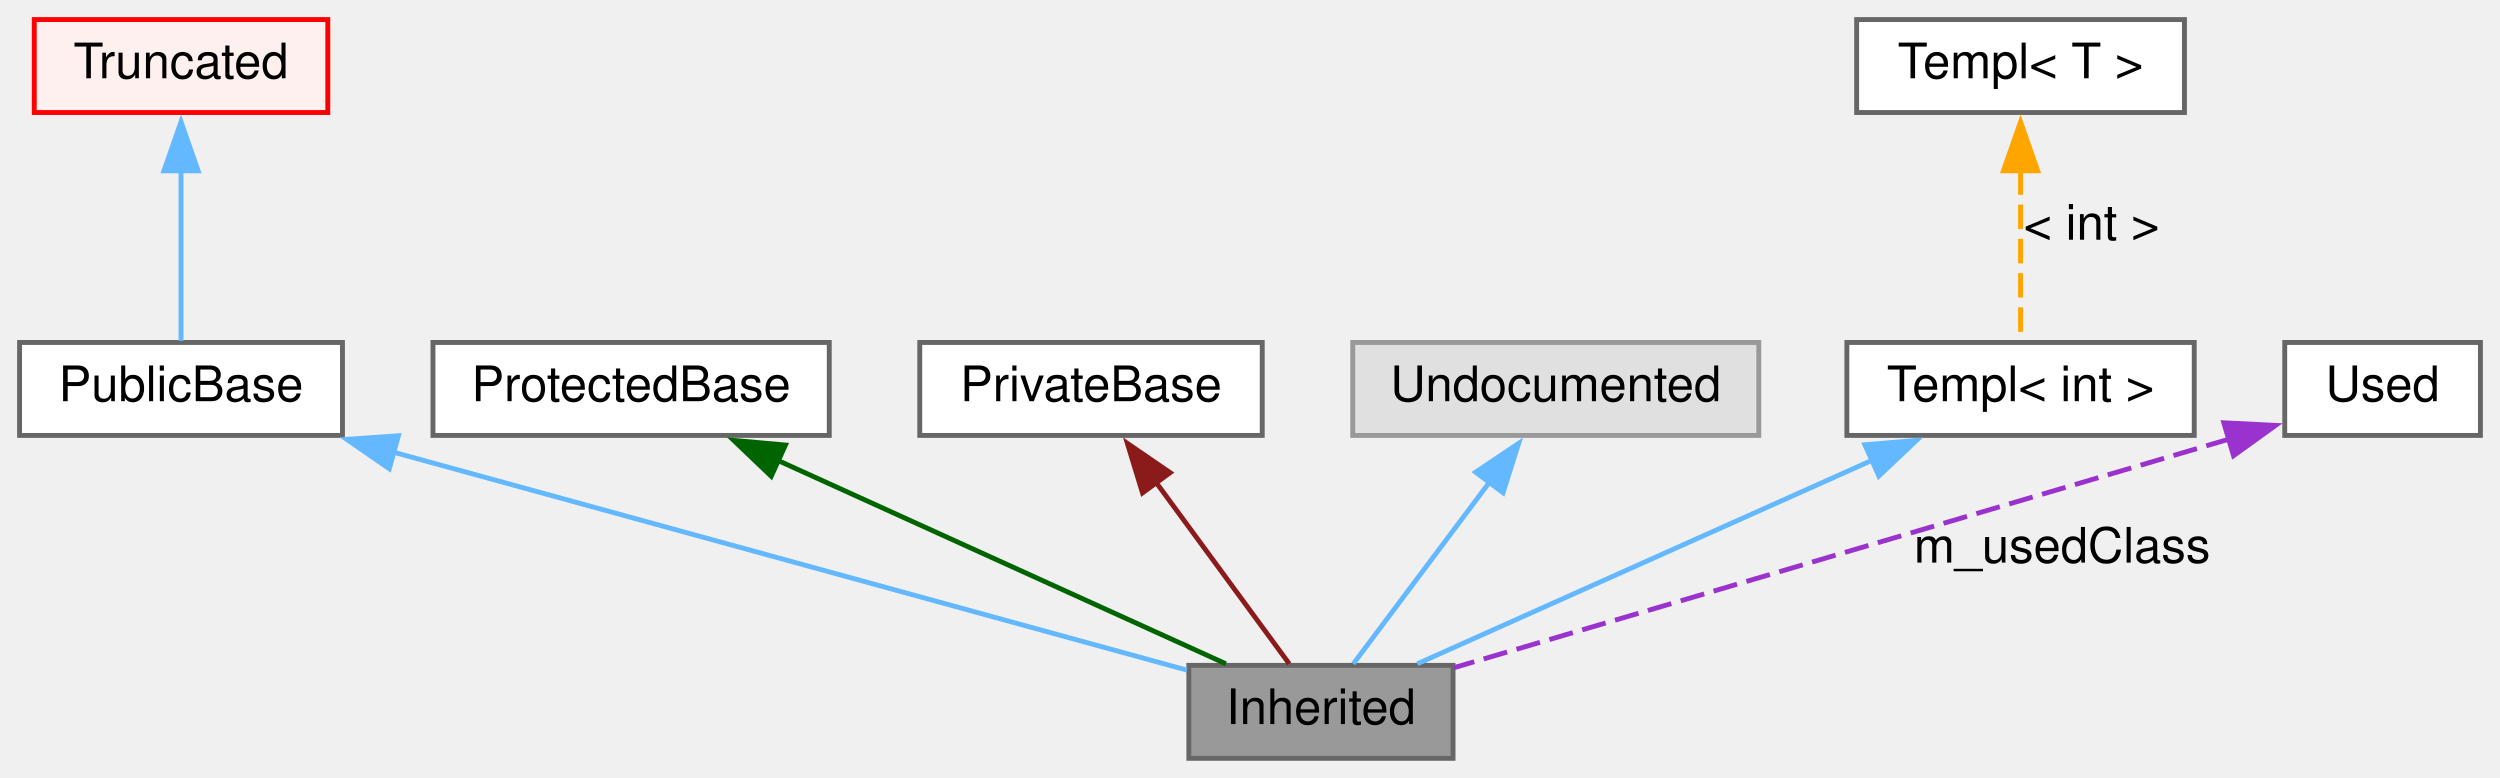
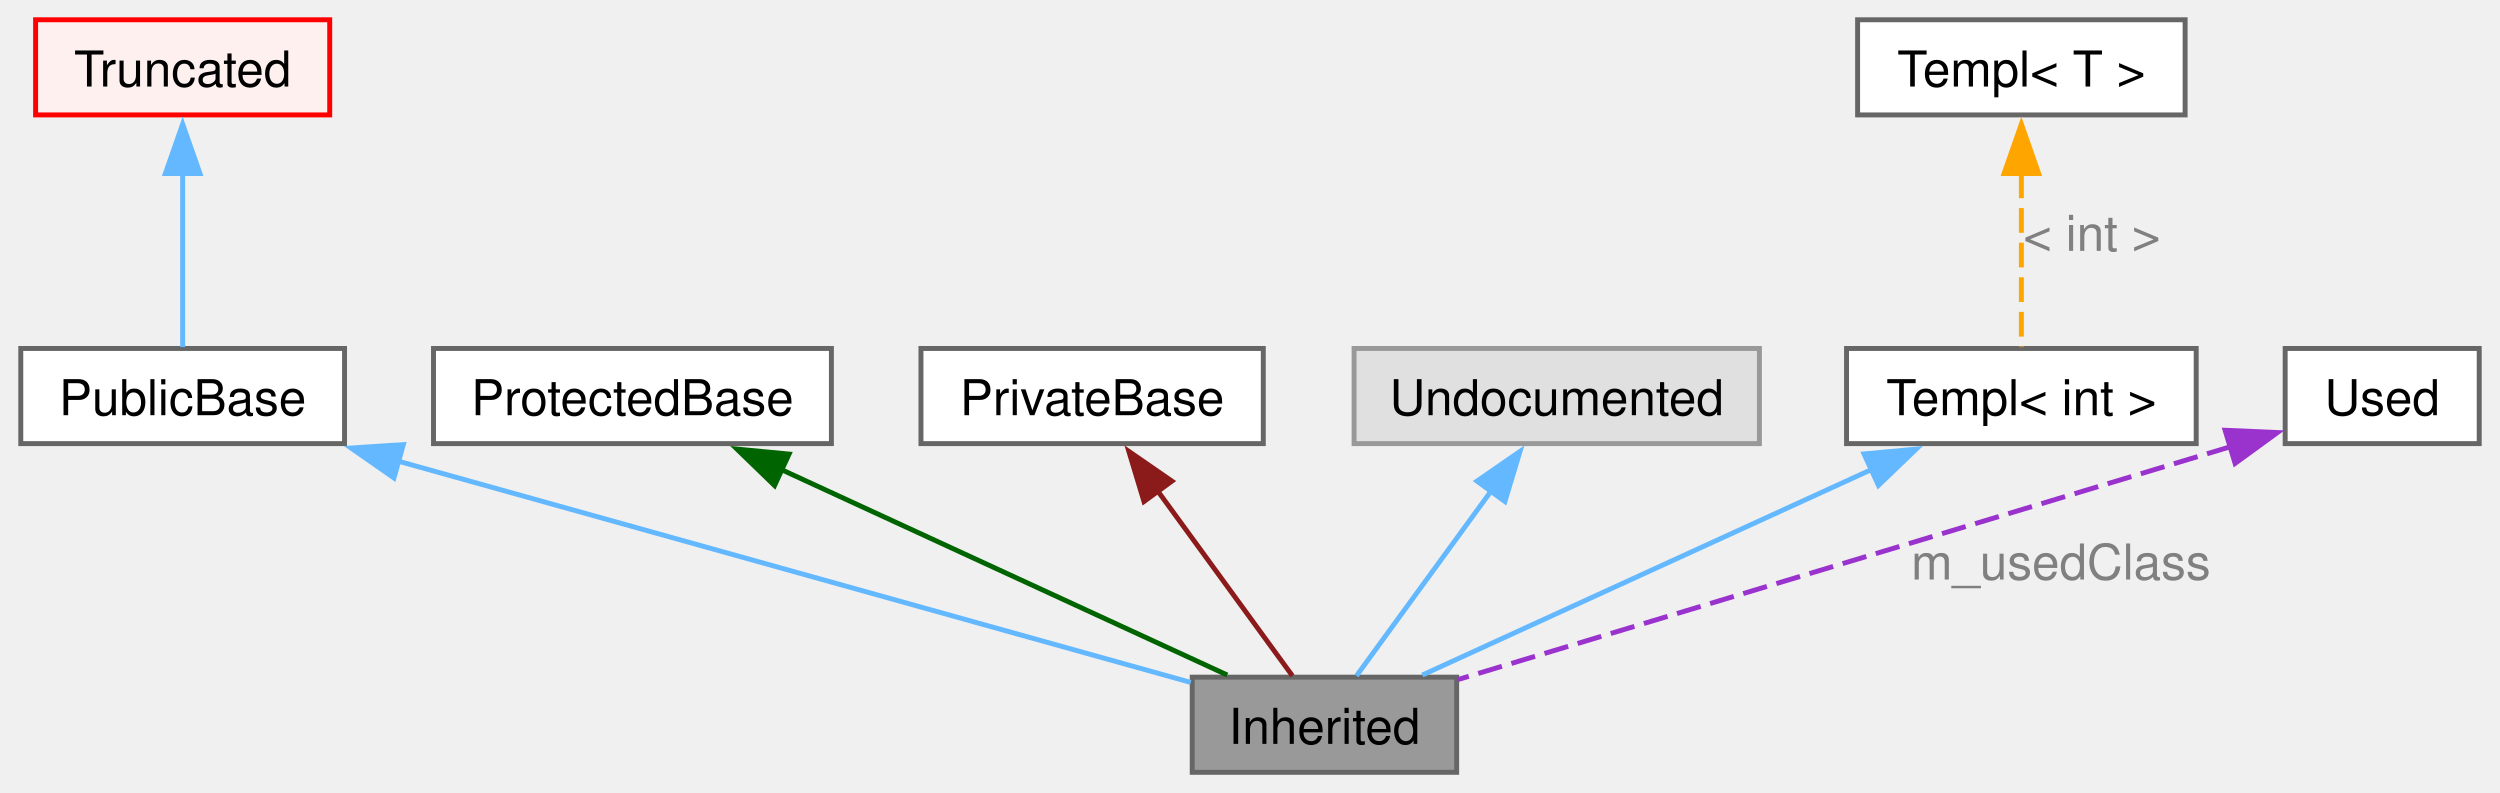
- <svg xmlns="http://www.w3.org/2000/svg" xmlns:xlink="http://www.w3.org/1999/xlink" width="511pt" height="159pt" viewBox="0.00 0.00 511.00 159.00">
-   <g id="graph0" class="graph" transform="scale(1 1) rotate(0) translate(4 155)">
-     <g id="node1" class="node">
-       <g id="a_node1">
+ <svg xmlns="http://www.w3.org/2000/svg" xmlns:xlink="http://www.w3.org/1999/xlink" width="505pt" height="160pt" viewBox="0.00 0.00 505.38 160.25">
+   <g id="graph0" class="graph" transform="scale(1 1) rotate(0) translate(4 156.25)">
+     <g id="Node000009" class="node">
+       <g id="a_Node000009">
        <a xlink:title=" ">
-           <polygon fill="#999999" stroke="#666666" points="293,-19 239,-19 239,0 293,0 293,-19" />
-           <text text-anchor="middle" x="266" y="-7" font-family="Helvetica,sans-Serif" font-size="10.00">Inherited</text>
+           <polygon fill="#999999" stroke="#666666" points="290.5,-19.25 237,-19.25 237,0 290.5,0 290.5,-19.25" />
+           <text text-anchor="middle" x="263.75" y="-5.75" font-family="Helvetica,sans-Serif" font-size="10.00">Inherited</text>
        </a>
      </g>
    </g>
-     <g id="node2" class="node">
-       <g id="a_node2">
-         <a xlink:href="url.html" xlink:title=" ">
-           <polygon fill="white" stroke="#666666" points="66,-85 0,-85 0,-66 66,-66 66,-85" />
-           <text text-anchor="middle" x="33" y="-73" font-family="Helvetica,sans-Serif" font-size="10.00">PublicBase</text>
+     <g id="Node000010" class="node">
+       <g id="a_Node000010">
+         <a xlink:title=" ">
+           <polygon fill="white" stroke="#666666" points="65.5,-85.75 0,-85.75 0,-66.5 65.5,-66.5 65.5,-85.75" />
+           <text text-anchor="middle" x="32.75" y="-72.25" font-family="Helvetica,sans-Serif" font-size="10.00">PublicBase</text>
        </a>
      </g>
    </g>
    <g id="edge1" class="edge">
-       <path fill="none" stroke="#63b8ff" d="M76.26,-62.62C123.76,-49.57 198.58,-29.02 238.59,-18.03" />
-       <polygon fill="#63b8ff" stroke="#63b8ff" points="75.57,-59.18 66.86,-65.2 77.43,-65.93 75.57,-59.18" />
+       <g id="a_edge1">
+         <a xlink:title=" ">
+           <path fill="none" stroke="#63b8ff" d="M76.15,-63.01C123.32,-49.84 197.21,-29.21 236.71,-18.18" />
+           <polygon fill="#63b8ff" stroke="#63b8ff" points="75.5,-59.55 66.81,-65.61 77.39,-66.3 75.5,-59.55" />
+         </a>
+       </g>
    </g>
-     <g id="node3" class="node">
-       <g id="a_node3">
-         <a xlink:href="url.html" xlink:title=" ">
-           <polygon fill="#fff0f0" stroke="red" points="63,-151 3,-151 3,-132 63,-132 63,-151" />
-           <text text-anchor="middle" x="33" y="-139" font-family="Helvetica,sans-Serif" font-size="10.00">Truncated</text>
+     <g id="Node000011" class="node">
+       <g id="a_Node000011">
+         <a xlink:title=" ">
+           <polygon fill="#fff0f0" stroke="red" points="62.5,-152.25 3,-152.25 3,-133 62.5,-133 62.5,-152.25" />
+           <text text-anchor="middle" x="32.75" y="-138.75" font-family="Helvetica,sans-Serif" font-size="10.00">Truncated</text>
        </a>
      </g>
    </g>
    <g id="edge2" class="edge">
-       <path fill="none" stroke="#63b8ff" d="M33,-120.18C33,-108.44 33,-94.27 33,-85.32" />
-       <polygon fill="#63b8ff" stroke="#63b8ff" points="29.5,-120.09 33,-130.09 36.5,-120.09 29.5,-120.09" />
+       <g id="a_edge2">
+         <a xlink:title=" ">
+           <path fill="none" stroke="#63b8ff" d="M32.75,-121.15C32.75,-109.32 32.75,-95.04 32.75,-86.02" />
+           <polygon fill="#63b8ff" stroke="#63b8ff" points="29.25,-121.14 32.75,-131.14 36.25,-121.14 29.25,-121.14" />
+         </a>
+       </g>
    </g>
    <g id="node4" class="node">
-       <polygon fill="white" stroke="#666666" points="165.5,-85 84.5,-85 84.5,-66 165.5,-66 165.5,-85" />
-       <text text-anchor="middle" x="125" y="-73" font-family="Helvetica,sans-Serif" font-size="10.00">ProtectedBase</text>
+       <g id="a_node4">
+         <a xlink:title=" ">
+           <polygon fill="white" stroke="#666666" points="164,-85.75 83.5,-85.75 83.5,-66.5 164,-66.5 164,-85.75" />
+           <text text-anchor="middle" x="123.75" y="-72.25" font-family="Helvetica,sans-Serif" font-size="10.00">ProtectedBase</text>
+         </a>
+       </g>
    </g>
    <g id="edge3" class="edge">
-       <path fill="none" stroke="darkgreen" d="M154.88,-60.94C182.54,-48.38 222.86,-30.08 246.56,-19.32" />
-       <polygon fill="darkgreen" stroke="darkgreen" points="153.64,-57.66 145.98,-64.98 156.54,-64.03 153.64,-57.66" />
+       <g id="a_edge3">
+         <a xlink:title=" ">
+           <path fill="none" stroke="darkgreen" d="M153.67,-61.34C180.99,-48.75 220.58,-30.51 244.09,-19.68" />
+           <polygon fill="darkgreen" stroke="darkgreen" points="152.5,-58.02 144.89,-65.39 155.43,-64.38 152.5,-58.02" />
+         </a>
+       </g>
    </g>
    <g id="node5" class="node">
-       <polygon fill="white" stroke="#666666" points="254,-85 184,-85 184,-66 254,-66 254,-85" />
-       <text text-anchor="middle" x="219" y="-73" font-family="Helvetica,sans-Serif" font-size="10.00">PrivateBase</text>
+       <g id="a_node5">
+         <a xlink:title=" ">
+           <polygon fill="white" stroke="#666666" points="251.38,-85.75 182.12,-85.75 182.12,-66.5 251.38,-66.5 251.38,-85.75" />
+           <text text-anchor="middle" x="216.75" y="-72.25" font-family="Helvetica,sans-Serif" font-size="10.00">PrivateBase</text>
+         </a>
+       </g>
    </g>
    <g id="edge4" class="edge">
-       <path fill="none" stroke="#8b1a1a" d="M232.3,-56.4C241.2,-44.27 252.53,-28.84 259.52,-19.32" />
-       <polygon fill="#8b1a1a" stroke="#8b1a1a" points="229.53,-54.25 226.43,-64.38 235.17,-58.39 229.53,-54.25" />
+       <g id="a_edge4">
+         <a xlink:title=" ">
+           <path fill="none" stroke="#8b1a1a" d="M230.05,-56.88C238.95,-44.66 250.28,-29.11 257.27,-19.52" />
+           <polygon fill="#8b1a1a" stroke="#8b1a1a" points="227.24,-54.79 224.18,-64.93 232.89,-58.91 227.24,-54.79" />
+         </a>
+       </g>
    </g>
-     <g id="node6" class="node">
-       <g id="a_node6">
+     <g id="Node000015" class="node">
+       <g id="a_Node000015">
        <a xlink:title=" ">
-           <polygon fill="#e0e0e0" stroke="#999999" points="355.5,-85 272.5,-85 272.5,-66 355.5,-66 355.5,-85" />
-           <text text-anchor="middle" x="314" y="-73" font-family="Helvetica,sans-Serif" font-size="10.00">Undocumented</text>
+           <polygon fill="#e0e0e0" stroke="#999999" points="351.75,-85.75 269.75,-85.75 269.75,-66.5 351.75,-66.5 351.75,-85.75" />
+           <text text-anchor="middle" x="310.75" y="-72.25" font-family="Helvetica,sans-Serif" font-size="10.00">Undocumented</text>
        </a>
      </g>
    </g>
    <g id="edge5" class="edge">
-       <path fill="none" stroke="#63b8ff" d="M300.42,-56.4C291.33,-44.27 279.76,-28.84 272.62,-19.32" />
-       <polygon fill="#63b8ff" stroke="#63b8ff" points="297.62,-58.49 306.42,-64.39 303.22,-54.29 297.62,-58.49" />
+       <g id="a_edge5">
+         <a xlink:title=" ">
+           <path fill="none" stroke="#63b8ff" d="M297.45,-56.88C288.55,-44.66 277.22,-29.11 270.23,-19.52" />
+           <polygon fill="#63b8ff" stroke="#63b8ff" points="294.61,-58.91 303.32,-64.93 300.26,-54.79 294.61,-58.91" />
+         </a>
+       </g>
    </g>
    <g id="node7" class="node">
-       <polygon fill="white" stroke="#666666" points="444.5,-85 373.5,-85 373.5,-66 444.5,-66 444.5,-85" />
-       <text text-anchor="middle" x="409" y="-73" font-family="Helvetica,sans-Serif" font-size="10.00">Templ&lt; int &gt;</text>
+       <g id="a_node7">
+         <a xlink:title=" ">
+           <polygon fill="white" stroke="#666666" points="440.12,-85.75 369.38,-85.75 369.38,-66.5 440.12,-66.5 440.12,-85.75" />
+           <text text-anchor="middle" x="404.75" y="-72.25" font-family="Helvetica,sans-Serif" font-size="10.00">Templ&lt; int &gt;</text>
+         </a>
+       </g>
    </g>
    <g id="edge6" class="edge">
-       <path fill="none" stroke="#63b8ff" d="M378.69,-60.94C350.64,-48.38 309.75,-30.08 285.71,-19.32" />
-       <polygon fill="#63b8ff" stroke="#63b8ff" points="377.18,-64.09 387.73,-64.98 380.04,-57.7 377.18,-64.09" />
+       <g id="a_edge6">
+         <a xlink:title=" ">
+           <path fill="none" stroke="#63b8ff" d="M374.61,-61.34C347.1,-48.75 307.23,-30.51 283.55,-19.68" />
+           <polygon fill="#63b8ff" stroke="#63b8ff" points="372.92,-64.41 383.47,-65.39 375.83,-58.05 372.92,-64.41" />
+         </a>
+       </g>
    </g>
    <g id="node8" class="node">
-       <polygon fill="white" stroke="#666666" points="442.5,-151 375.5,-151 375.5,-132 442.5,-132 442.5,-151" />
-       <text text-anchor="middle" x="409" y="-139" font-family="Helvetica,sans-Serif" font-size="10.00">Templ&lt; T &gt;</text>
+       <g id="a_node8">
+         <a xlink:title=" ">
+           <polygon fill="white" stroke="#666666" points="437.88,-152.25 371.62,-152.25 371.62,-133 437.88,-133 437.88,-152.25" />
+           <text text-anchor="middle" x="404.75" y="-138.75" font-family="Helvetica,sans-Serif" font-size="10.00">Templ&lt; T &gt;</text>
+         </a>
+       </g>
    </g>
    <g id="edge7" class="edge">
-       <path fill="none" stroke="orange" stroke-dasharray="5,2" d="M409,-120.18C409,-108.44 409,-94.27 409,-85.32" />
-       <polygon fill="orange" stroke="orange" points="405.5,-120.09 409,-130.09 412.5,-120.09 405.5,-120.09" />
-       <text text-anchor="middle" x="423.5" y="-106" font-family="Helvetica,sans-Serif" font-size="10.00">&lt; int &gt;</text>
+       <g id="a_edge7">
+         <a xlink:title=" ">
+           <path fill="none" stroke="orange" stroke-dasharray="5,2" d="M404.75,-121.15C404.75,-109.32 404.75,-95.04 404.75,-86.02" />
+           <polygon fill="orange" stroke="orange" points="401.25,-121.14 404.75,-131.14 408.25,-121.14 401.25,-121.14" />
+         </a>
+       </g>
+       <text text-anchor="middle" x="419" y="-105.5" font-family="Helvetica,sans-Serif" font-size="10.00" fill="grey">&lt; int &gt;</text>
    </g>
    <g id="node9" class="node">
-       <polygon fill="white" stroke="#666666" points="503,-85 463,-85 463,-66 503,-66 503,-85" />
-       <text text-anchor="middle" x="483" y="-73" font-family="Helvetica,sans-Serif" font-size="10.00">Used</text>
+       <g id="a_node9">
+         <a xlink:title=" ">
+           <polygon fill="white" stroke="#666666" points="497.38,-85.75 458.12,-85.75 458.12,-66.5 497.38,-66.5 497.38,-85.75" />
+           <text text-anchor="middle" x="477.75" y="-72.25" font-family="Helvetica,sans-Serif" font-size="10.00">Used</text>
+         </a>
+       </g>
    </g>
    <g id="edge8" class="edge">
-       <path fill="none" stroke="#9a32cd" stroke-dasharray="5,2" d="M451.76,-65.29C409.19,-52.73 333.64,-30.45 293.25,-18.54" />
-       <polygon fill="#9a32cd" stroke="#9a32cd" points="450.55,-68.58 461.13,-68.05 452.53,-61.86 450.55,-68.58" />
-       <text text-anchor="middle" x="417.5" y="-40" font-family="Helvetica,sans-Serif" font-size="10.00">m_usedClass</text>
+       <g id="a_edge8">
+         <a xlink:title=" ">
+           <path fill="none" stroke="#9a32cd" stroke-dasharray="5,2" d="M447.1,-65.89C405.19,-53.25 330.65,-30.79 290.74,-18.76" />
+           <polygon fill="#9a32cd" stroke="#9a32cd" points="445.97,-69.2 456.55,-68.74 447.99,-62.5 445.97,-69.2" />
+         </a>
+       </g>
+       <text text-anchor="middle" x="412.75" y="-39" font-family="Helvetica,sans-Serif" font-size="10.00" fill="grey">m_usedClass</text>
    </g>
  </g>
</svg>
